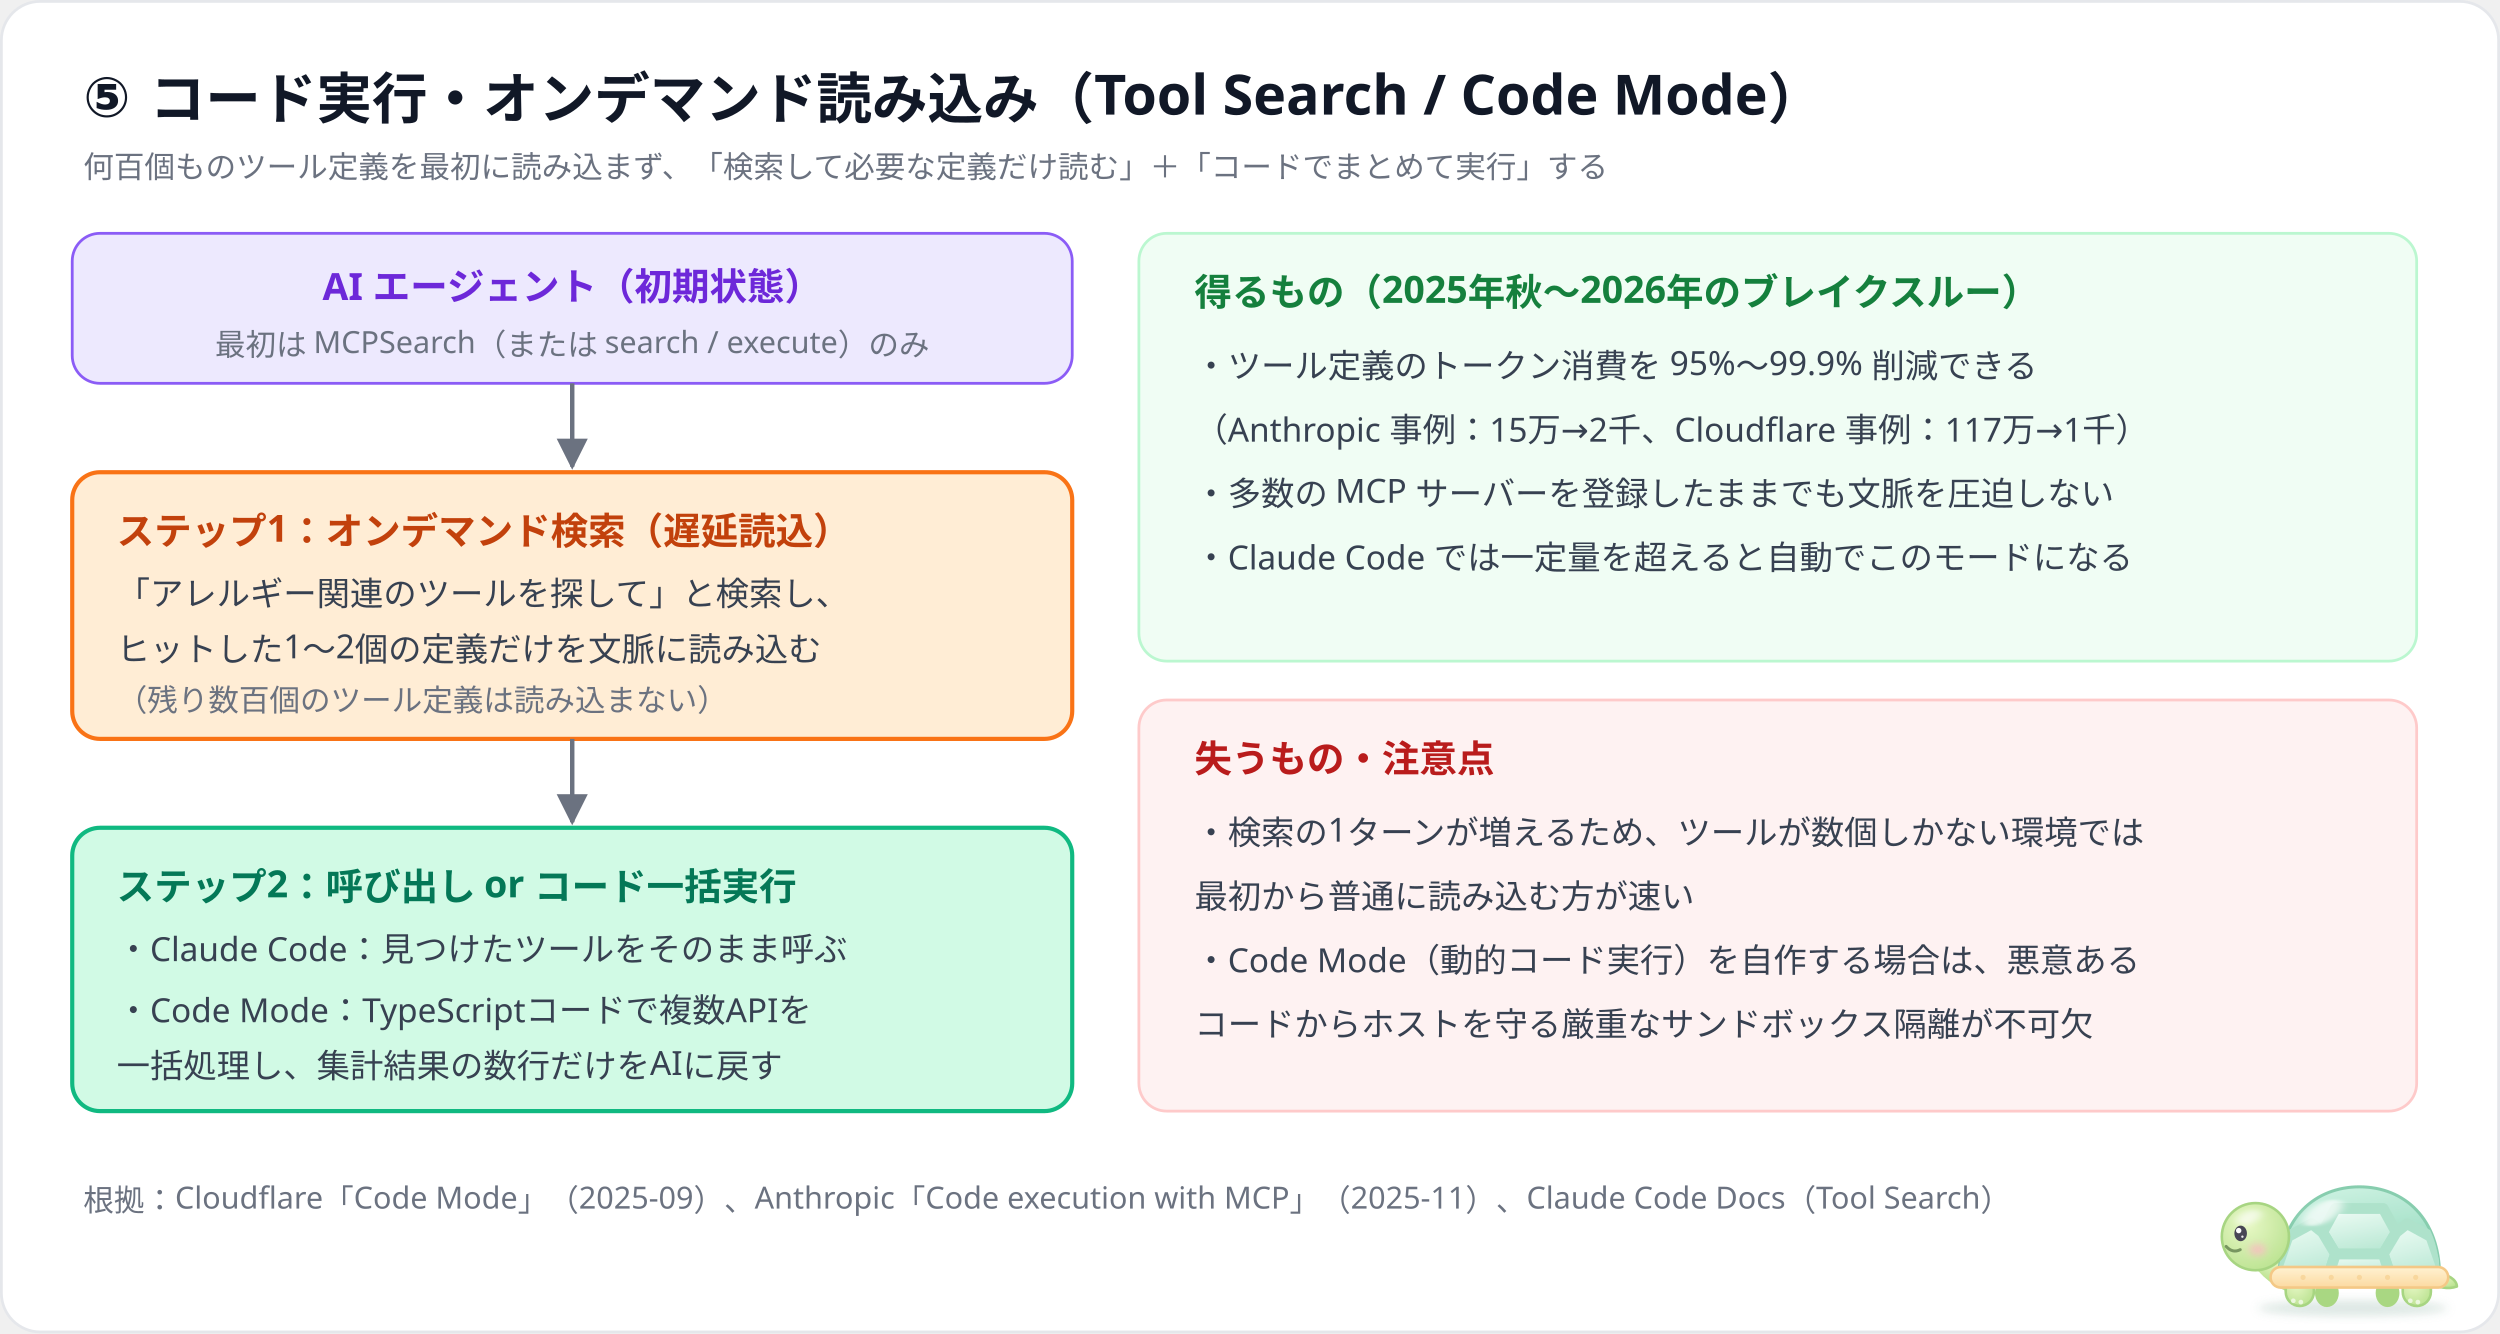
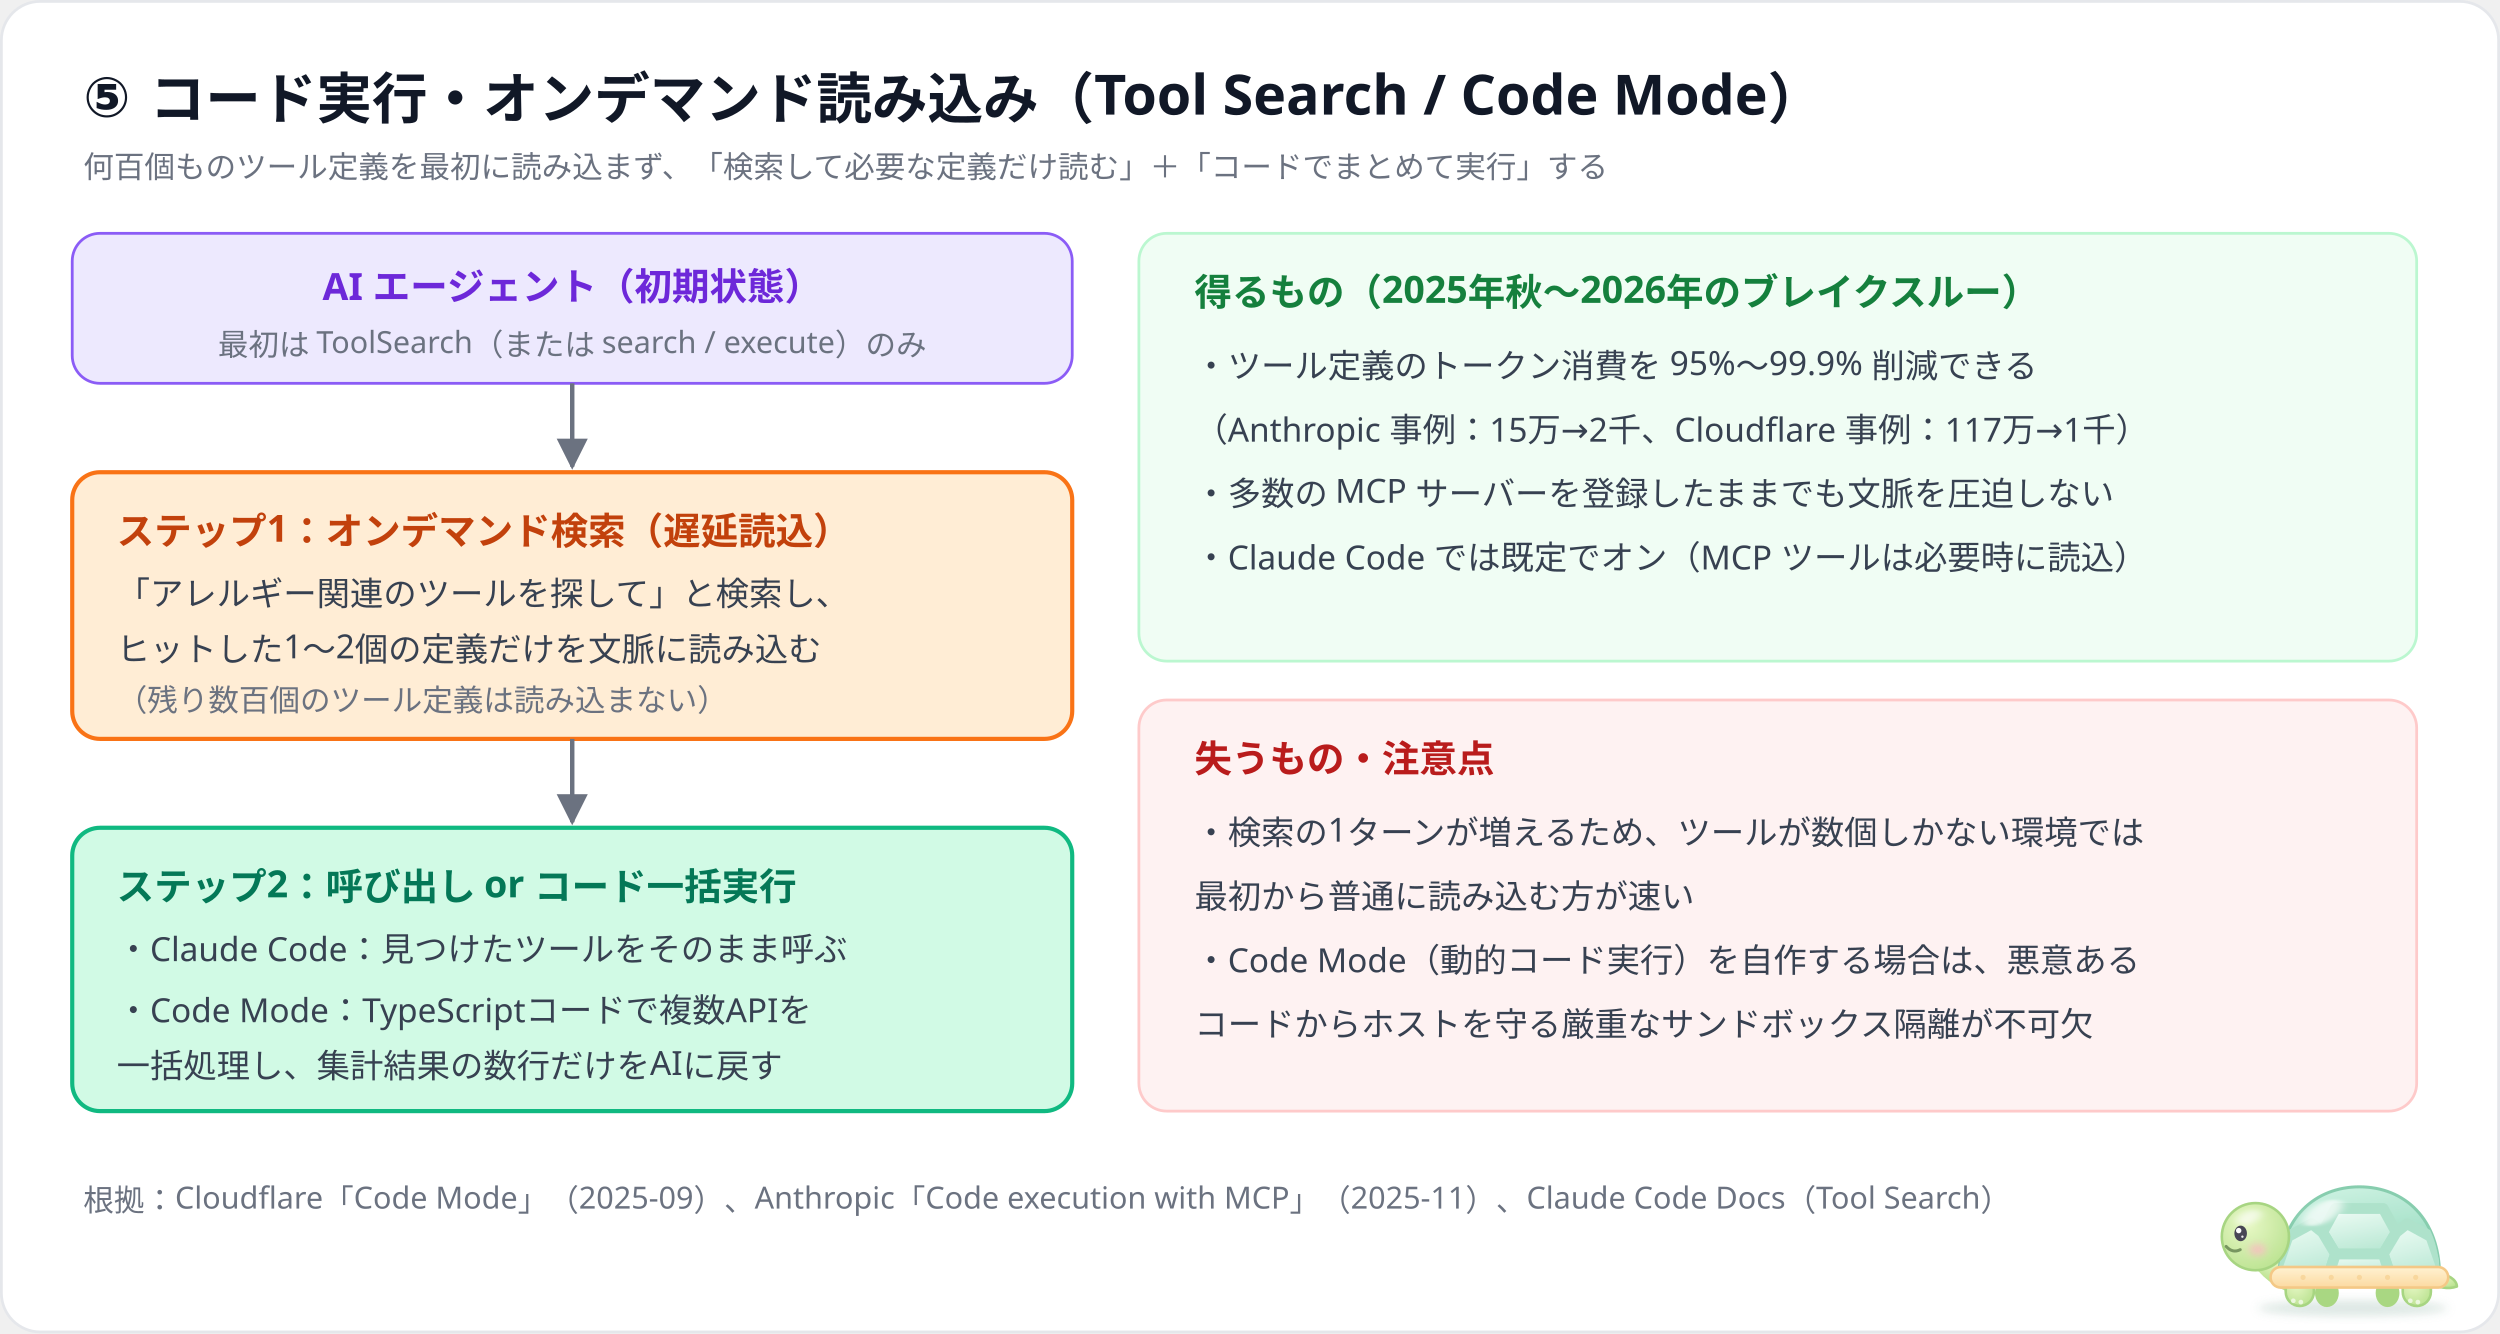
<svg xmlns="http://www.w3.org/2000/svg" viewBox="0 0 900 480" font-family="Meiryo, 'Yu Gothic UI', 'Noto Sans JP', sans-serif">
  <defs>
    <marker id="ah" viewBox="0 0 10 10" refX="9" refY="5" markerWidth="7" markerHeight="7" orient="auto-start-reverse">
      <path d="M0,0 L10,5 L0,10 z" fill="#6b7280" />
    </marker>
    <style>
      .h{font-size:13.5px;font-weight:700}
      .b{font-size:12px;fill:#374151}
      .s{font-size:11px;fill:#6b7280}
    </style>
  </defs>
  <rect x="0.5" y="0.5" width="899" height="479" rx="14" fill="#ffffff" stroke="#e5e7eb" />
  <text x="30" y="42" font-size="20" font-weight="700" fill="#111827">⑤ コード実行・オンデマンド読み込み（Tool Search / Code Mode）</text>
  <text x="30" y="64" class="s" font-size="12.5">何百個ものツール定義を最初に読み込まず、「検索して必要な定義だけ読む」＋「コードでまとめて実行」する</text>
  <rect x="26" y="84" width="360" height="54" rx="10" fill="#ede9fe" stroke="#8b5cf6" />
  <text x="206" y="108" text-anchor="middle" class="h" fill="#6d28d9">AI エージェント（初期状態）</text>
-   <text x="206" y="128" text-anchor="middle" class="s">最初は MCPSearch（または search / execute）のみ</text>
+   <text x="206" y="128" text-anchor="middle" class="s">最初は ToolSearch（または search / execute）のみ</text>
  <line x1="206" y1="138" x2="206" y2="168" stroke="#6b7280" stroke-width="1.6" marker-end="url(#ah)" />
  <rect x="26" y="170" width="360" height="96" rx="10" fill="#ffedd5" stroke="#f97316" stroke-width="1.5" />
  <text x="42" y="196" class="h" fill="#c2410c">ステップ1：オンデマンド検索（遅延読込）</text>
  <text x="42" y="218" class="b">「アレルギー関連のツールを探して」と検索し、</text>
  <text x="42" y="238" class="b">ヒットした1〜2個の定義だけを文脈に読み込む</text>
  <text x="42" y="256" class="s">（残り数百個のツール定義は読み込まない）</text>
  <line x1="206" y1="266" x2="206" y2="296" stroke="#6b7280" stroke-width="1.6" marker-end="url(#ah)" />
  <rect x="26" y="298" width="360" height="102" rx="10" fill="#d1fae5" stroke="#10b981" stroke-width="1.5" />
  <text x="42" y="324" class="h" fill="#047857">ステップ2：呼び出し or コード一括実行</text>
  <text x="42" y="346" class="b">・Claude Code：見つけたツールをそのまま呼ぶ</text>
  <text x="42" y="368" class="b">・Code Mode：TypeScriptコードで複数APIを</text>
  <text x="42" y="388" class="b">　一括処理し、集計結果の数行だけをAIに戻す</text>
  <rect x="410" y="84" width="460" height="154" rx="10" fill="#f0fdf4" stroke="#bbf7d0" />
  <text x="430" y="110" class="h" fill="#15803d">得るもの（2025年秋〜2026年のブレイクスルー）</text>
  <text x="430" y="136" class="b">・ツール定義のトークン消費を 95%〜99.9% 削減できる</text>
  <text x="430" y="159" class="b">　（Anthropic 事例：15万→2千、Cloudflare 事例：117万→1千）</text>
  <text x="430" y="182" class="b">・多数の MCP サーバーを登録したままでも文脈を圧迫しない</text>
-   <text x="430" y="205" class="b">・Claude Code では一定量を超えると自動でこのモードになる</text>
+   <text x="430" y="205" class="b">・Claude Code では既定でオン（MCP ツールは必要時に読込）</text>
  <rect x="410" y="252" width="460" height="148" rx="10" fill="#fef2f2" stroke="#fecaca" />
  <text x="430" y="278" class="h" fill="#b91c1c">失うもの・注意点</text>
  <text x="430" y="304" class="b">・検索の1ターンが増えるため、ツールが数個しかない環境では</text>
  <text x="430" y="327" class="b">　最初から普通に読み込む方が速い</text>
  <text x="430" y="350" class="b">・Code Mode（動的コード実行）を自作する場合は、悪意ある</text>
  <text x="430" y="373" class="b">　コードからホストを守る厳重なサンドボックス隔離が不可欠</text>
  <text x="30" y="436" class="s">根拠：Cloudflare「Code Mode」（2025-09）、Anthropic「Code execution with MCP」（2025-11）、Claude Code Docs（Tool Search）</text>
  <g transform="translate(794 414) scale(0.78)">
    <g id="kame-mark" opacity="0.94">
      <defs>
        <linearGradient id="kameShell" x1="0.3" y1="0" x2="0.6" y2="1">
          <stop offset="0" stop-color="#c9f1e0" />
          <stop offset="1" stop-color="#86d3b4" />
        </linearGradient>
        <linearGradient id="kameScute" x1="0.3" y1="0" x2="0.6" y2="1">
          <stop offset="0" stop-color="#ecfbf4" />
          <stop offset="1" stop-color="#b3e6d0" />
        </linearGradient>
        <radialGradient id="kameSkin" cx="0.38" cy="0.32" r="0.8">
          <stop offset="0" stop-color="#e6f7c2" />
          <stop offset="1" stop-color="#b3df86" />
        </radialGradient>
        <linearGradient id="kameRim" x1="0" y1="0" x2="0" y2="1">
          <stop offset="0" stop-color="#fff1cf" />
          <stop offset="1" stop-color="#fbd79b" />
        </linearGradient>
        <filter id="kameSoft" x="-20%" y="-50%" width="140%" height="200%">
          <feGaussianBlur stdDeviation="2.2" />
        </filter>
        <filter id="kameGlow" x="-50%" y="-50%" width="200%" height="200%">
          <feGaussianBlur stdDeviation="1.6" />
        </filter>
        <clipPath id="kameDome">
          <path d="M34 58 C34 31 51 17 71 17 C92 17 108 32 108 58 Z" />
        </clipPath>
      </defs>
      <ellipse cx="68" cy="73" rx="44" ry="3.6" fill="#5b8f7b" opacity="0.22" filter="url(#kameSoft)" />
      <ellipse cx="56" cy="66" rx="5.5" ry="6.5" fill="#a4d47a" />
      <ellipse cx="84" cy="66" rx="5.5" ry="6.5" fill="#a4d47a" />
      <path d="M106 57 C112 57 116 60 116 63 C112 64.5 107 63.5 104 61 Z" fill="url(#kameSkin)" stroke="#a2d27a" stroke-width="1.2" stroke-linejoin="round" />
      <path d="M42 60 C36 58 30 54 26 47" fill="none" stroke="url(#kameSkin)" stroke-width="13" stroke-linecap="round" />
      <rect x="37" y="57" width="13" height="15" rx="6.5" fill="url(#kameSkin)" stroke="#a2d27a" stroke-width="1.2" />
      <rect x="91" y="57" width="13" height="15" rx="6.5" fill="url(#kameSkin)" stroke="#a2d27a" stroke-width="1.2" />
      <path d="M34 58 C34 31 51 17 71 17 C92 17 108 32 108 58 Z" fill="url(#kameShell)" stroke="#7fcaa9" stroke-width="1.4" />
      <g clip-path="url(#kameDome)" fill="url(#kameScute)" stroke="#a9e0c8" stroke-width="5" stroke-linejoin="round">
        <path d="M60 27 L82 27 L88 38 L82 48 L60 48 L54 38 Z" />
        <path d="M31 60 L38 40 L49 34 L54 38 L60 48 L56 60 Z" />
        <path d="M111 60 L104 40 L93 34 L88 38 L82 48 L86 60 Z" />
        <path d="M60 48 L82 48 L86 60 L56 60 Z" />
      </g>
      <ellipse cx="54" cy="29" rx="10" ry="4.5" fill="#ffffff" opacity="0.7" transform="rotate(-28 54 29)" filter="url(#kameGlow)" />
      <rect x="30" y="54" width="82" height="9.5" rx="4.75" fill="url(#kameRim)" stroke="#f3c57e" stroke-width="1.2" />
      <g fill="#f6cf8f" opacity="0.8">
        <circle cx="45" cy="58.8" r="1.2" />
        <circle cx="58" cy="58.8" r="1.2" />
        <circle cx="71" cy="58.8" r="1.2" />
        <circle cx="84" cy="58.8" r="1.2" />
        <circle cx="97" cy="58.8" r="1.2" />
      </g>
      <circle cx="23" cy="40" r="15.5" fill="url(#kameSkin)" stroke="#a2d27a" stroke-width="1.2" />
      <ellipse cx="20" cy="31" rx="6" ry="3" fill="#ffffff" opacity="0.6" transform="rotate(-20 20 31)" filter="url(#kameGlow)" />
      <ellipse cx="16.2" cy="38.5" rx="2.9" ry="3.6" fill="#3d3a4a" />
      <circle cx="15.3" cy="37.2" r="1.25" fill="#ffffff" />
      <circle cx="17" cy="40" r="0.55" fill="#ffffff" opacity="0.9" />
      <ellipse cx="24" cy="46" rx="4" ry="2.6" fill="#ffb3c1" opacity="0.75" filter="url(#kameGlow)" />
      <path d="M9.5 44.5 Q12.5 47.8 16 46" fill="none" stroke="#6f8f56" stroke-width="1.4" stroke-linecap="round" />
      <g fill="#ffffff" opacity="0.65">
        <circle cx="40.5" cy="69.6" r="1.1" />
        <circle cx="44" cy="70.2" r="1.1" />
        <circle cx="94.5" cy="69.6" r="1.1" />
        <circle cx="98" cy="70.2" r="1.1" />
      </g>
    </g>
  </g>
</svg>
